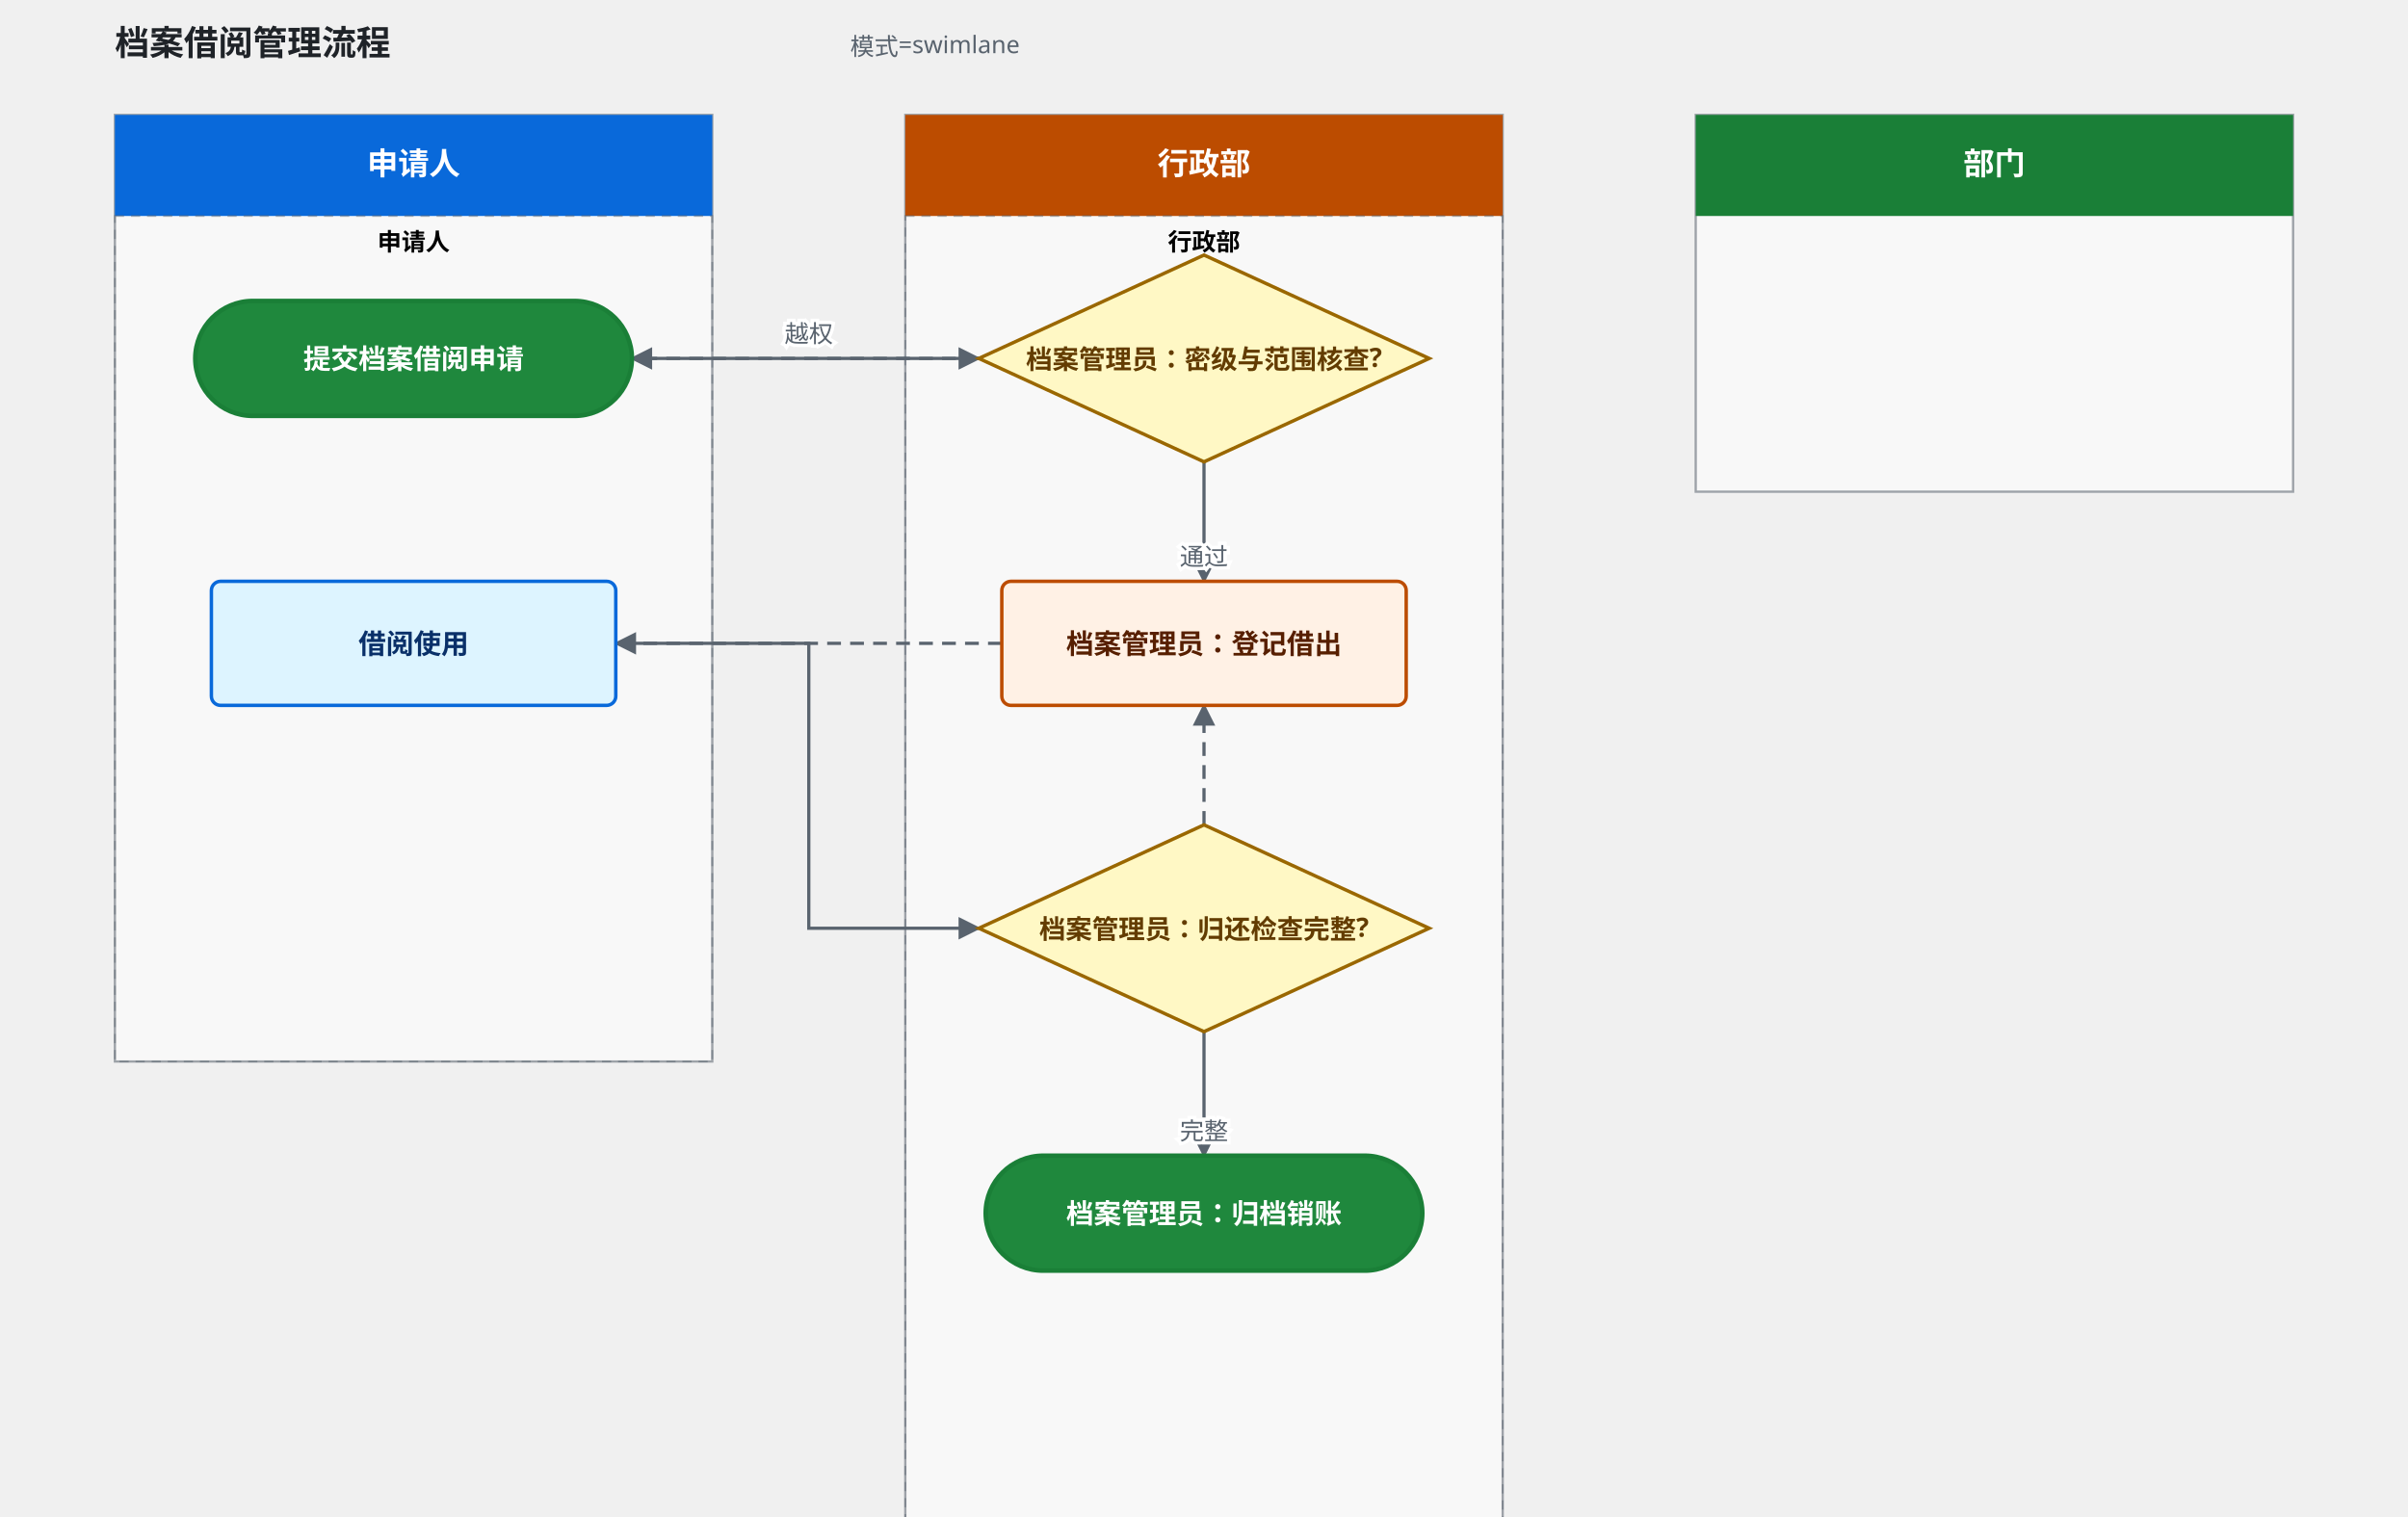
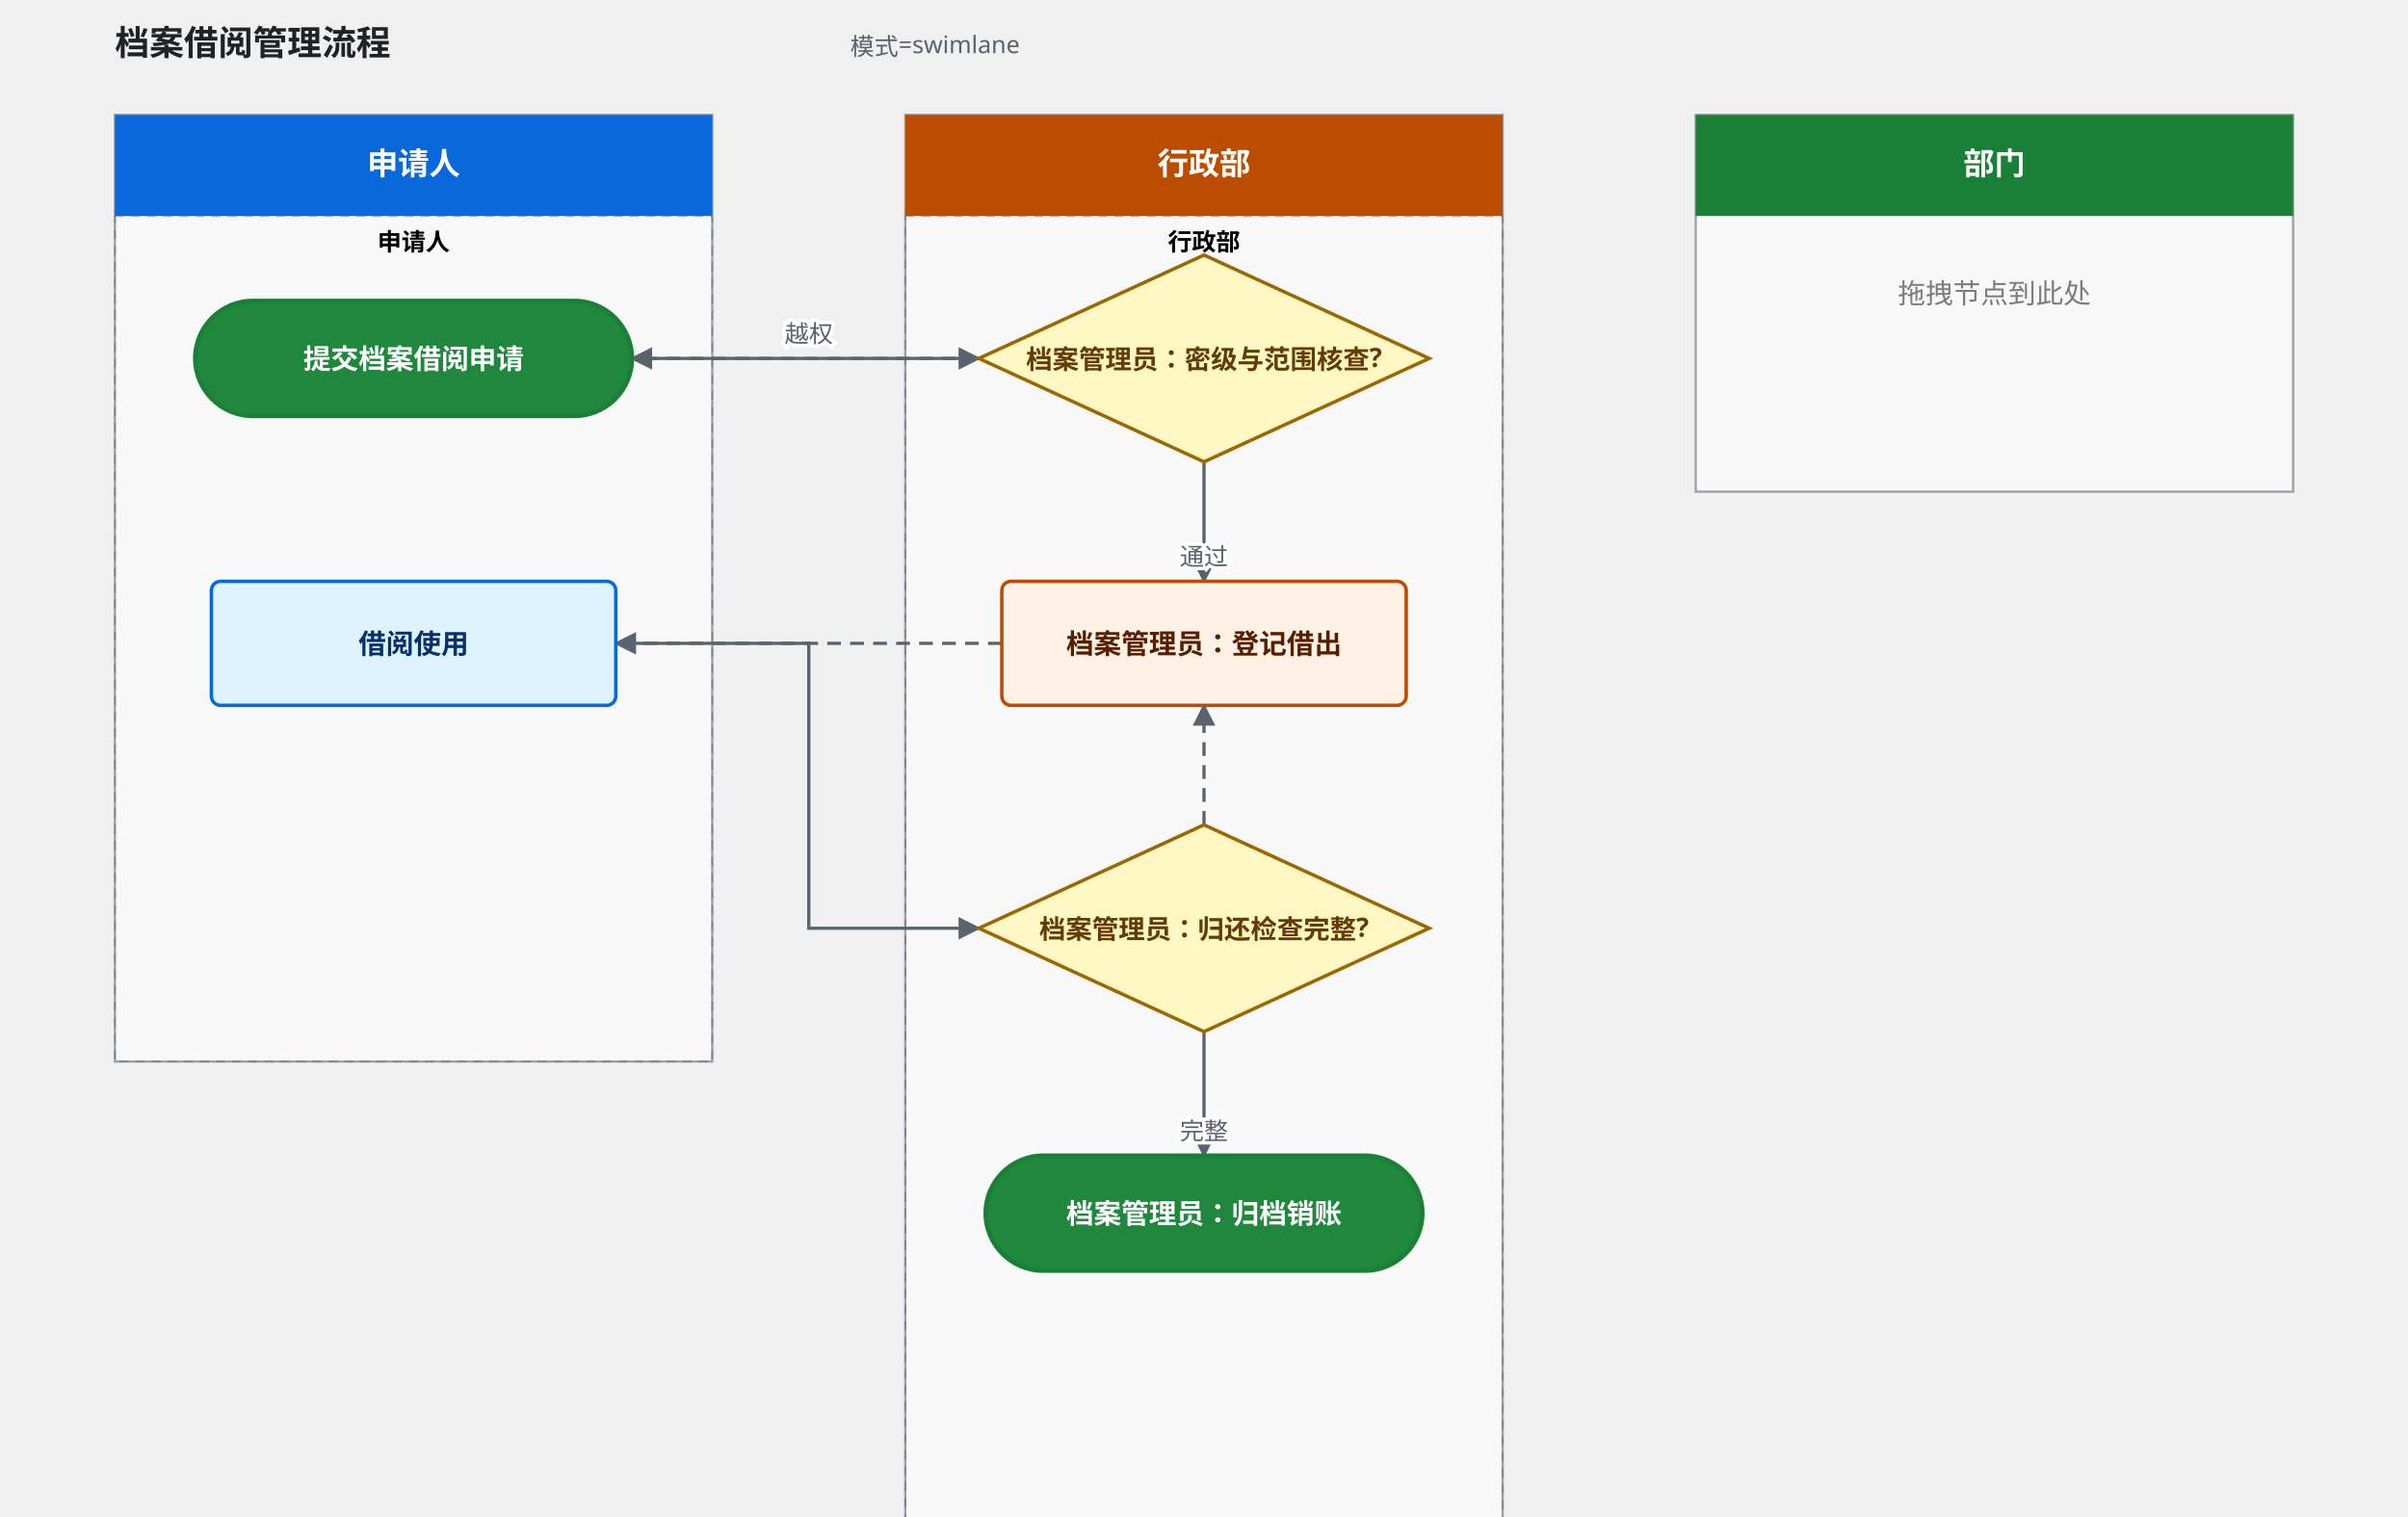
<svg xmlns="http://www.w3.org/2000/svg" viewBox="0 0 1048 660" width="1048" height="660" style="background:#ffffff;font-family:'Microsoft YaHei',system-ui,sans-serif">
  <defs>
    <marker id="arr" viewBox="0 0 10 10" refX="9" refY="5" markerWidth="7" markerHeight="7" orient="auto-start-reverse">
      <path d="M0,0 L10,5 L0,10 z" fill="#59636e" />
    </marker>
  </defs>
  <g data-lane="申请人" data-lane-depth="0">
    <rect x="50" y="50" width="260" height="412" fill="#ffffff" stroke="#59636e" stroke-width="1" opacity="0.55" />
    <rect x="50" y="50" width="260" height="44" fill="#0969da" />
    <text x="180" y="76" text-anchor="middle" font-size="13.5" font-weight="700" fill="#ffffff">申请人</text>
    <rect x="50" y="94" width="260" height="368" fill="transparent" stroke="#59636e" stroke-width="0.8" stroke-dasharray="4 3" opacity="0.45" data-lane-role="申请人" />
    <text x="180" y="109" text-anchor="middle" font-size="10.5" font-weight="600" fill="undefined">申请人</text>
  </g>
  <g data-lane="行政部" data-lane-depth="0">
    <rect x="394" y="50" width="260" height="660" fill="#ffffff" stroke="#59636e" stroke-width="1" opacity="0.55" />
    <rect x="394" y="50" width="260" height="44" fill="#bc4c00" />
    <text x="524" y="76" text-anchor="middle" font-size="13.5" font-weight="700" fill="#ffffff">行政部</text>
    <rect x="394" y="94" width="260" height="616" fill="transparent" stroke="#59636e" stroke-width="0.8" stroke-dasharray="4 3" opacity="0.45" data-lane-role="行政部" />
    <text x="524" y="109" text-anchor="middle" font-size="10.5" font-weight="600" fill="undefined">行政部</text>
  </g>
  <g data-lane="部门" data-lane-depth="0">
    <rect x="738" y="50" width="260" height="164" fill="#ffffff" stroke="#59636e" stroke-width="1" opacity="0.55" />
    <rect x="738" y="50" width="260" height="44" fill="#1a7f37" />
    <text x="868" y="76" text-anchor="middle" font-size="13.5" font-weight="700" fill="#ffffff">部门</text>
+     <text x="868" y="132" text-anchor="middle" font-size="12" fill="undefined" opacity="0.5" pointer-events="none">拖拽节点到此处</text>
  </g>
  <path d="M 275 156 L 352 156 L 352 156 L 426 156" fill="none" stroke="#59636e" stroke-width="1.4" marker-end="url(#arr)" data-edge="1" data-eidx="0" />
  <path d="M 524 201 L 524 253" fill="none" stroke="#59636e" stroke-width="1.4" marker-end="url(#arr)" data-edge="1" data-eidx="1" />
  <text x="524" y="246" text-anchor="middle" font-size="10.5" fill="#59636e" paint-order="stroke" stroke="#ffffff" stroke-width="3">通过</text>
  <path d="M 426 156 L 352 156 L 352 156 L 275 156" fill="none" stroke="#59636e" stroke-width="1.4" stroke-dasharray="6 4" marker-end="url(#arr)" data-edge="1" data-eidx="2" />
  <text x="352" y="149" text-anchor="middle" font-size="10.5" fill="#59636e" paint-order="stroke" stroke="#ffffff" stroke-width="3">越权</text>
  <path d="M 436 280 L 352 280 L 352 280 L 268 280" fill="none" stroke="#59636e" stroke-width="1.4" stroke-dasharray="6 4" marker-end="url(#arr)" data-edge="1" data-eidx="3" />
  <path d="M 268 280 L 352 280 L 352 404 L 426 404" fill="none" stroke="#59636e" stroke-width="1.4" marker-end="url(#arr)" data-edge="1" data-eidx="4" />
  <path d="M 524 449 L 524 503" fill="none" stroke="#59636e" stroke-width="1.4" marker-end="url(#arr)" data-edge="1" data-eidx="5" />
  <text x="524" y="496" text-anchor="middle" font-size="10.5" fill="#59636e" paint-order="stroke" stroke="#ffffff" stroke-width="3">完整</text>
  <path d="M 524 359 L 524 307" fill="none" stroke="#59636e" stroke-width="1.4" stroke-dasharray="6 4" marker-end="url(#arr)" data-edge="1" data-eidx="6" />
  <text x="524" y="300" text-anchor="middle" font-size="10.5" fill="#59636e" paint-order="stroke" stroke="#ffffff" stroke-width="3">缺失</text>
  <g transform="translate(85,131)" data-id="N1">
    <g fill="#1f883d" stroke="#1a7f37" stroke-width="2">
      <rect x="0" y="0" width="190" height="50" rx="25" ry="25" />
    </g>
    <text x="95" y="29.5" text-anchor="middle" font-size="12" font-weight="600" fill="#ffffff">提交档案借阅申请</text>
  </g>
  <g transform="translate(92,253)" data-id="N4">
    <g fill="#ddf4ff" stroke="#0969da" stroke-width="1.5">
      <rect x="0" y="0" width="176" height="54" rx="4" />
    </g>
    <text x="88" y="31.5" text-anchor="middle" font-size="12" font-weight="600" fill="#0a3069">借阅使用</text>
  </g>
  <g transform="translate(426,111)" data-id="N2">
    <g fill="#fff8c5" stroke="#9a6700" stroke-width="1.5">
      <polygon points="98,0 196,45 98,90 0,45" />
    </g>
    <text x="98" y="49.5" text-anchor="middle" font-size="11.5" font-weight="600" fill="#633c01">档案管理员：密级与范围核查?</text>
  </g>
  <g transform="translate(436,253)" data-id="N3">
    <g fill="#fff1e5" stroke="#bc4c00" stroke-width="1.5">
      <rect x="0" y="0" width="176" height="54" rx="4" />
    </g>
    <text x="88" y="31.5" text-anchor="middle" font-size="12" font-weight="600" fill="#571f00">档案管理员：登记借出</text>
  </g>
  <g transform="translate(426,359)" data-id="N5">
    <g fill="#fff8c5" stroke="#9a6700" stroke-width="1.5">
      <polygon points="98,0 196,45 98,90 0,45" />
    </g>
    <text x="98" y="49.5" text-anchor="middle" font-size="11.5" font-weight="600" fill="#633c01">档案管理员：归还检查完整?</text>
  </g>
  <g transform="translate(429,503)" data-id="N6">
    <g fill="#1f883d" stroke="#1a7f37" stroke-width="2">
      <rect x="0" y="0" width="190" height="50" rx="25" ry="25" />
    </g>
    <text x="95" y="29.5" text-anchor="middle" font-size="12" font-weight="600" fill="#ffffff">档案管理员：归档销账</text>
  </g>
  <text x="50" y="24" font-size="15" font-weight="700" fill="#1f2328">档案借阅管理流程</text>
  <text x="370" y="24" font-size="10.5" fill="#59636e">模式=swimlane</text>
</svg>
